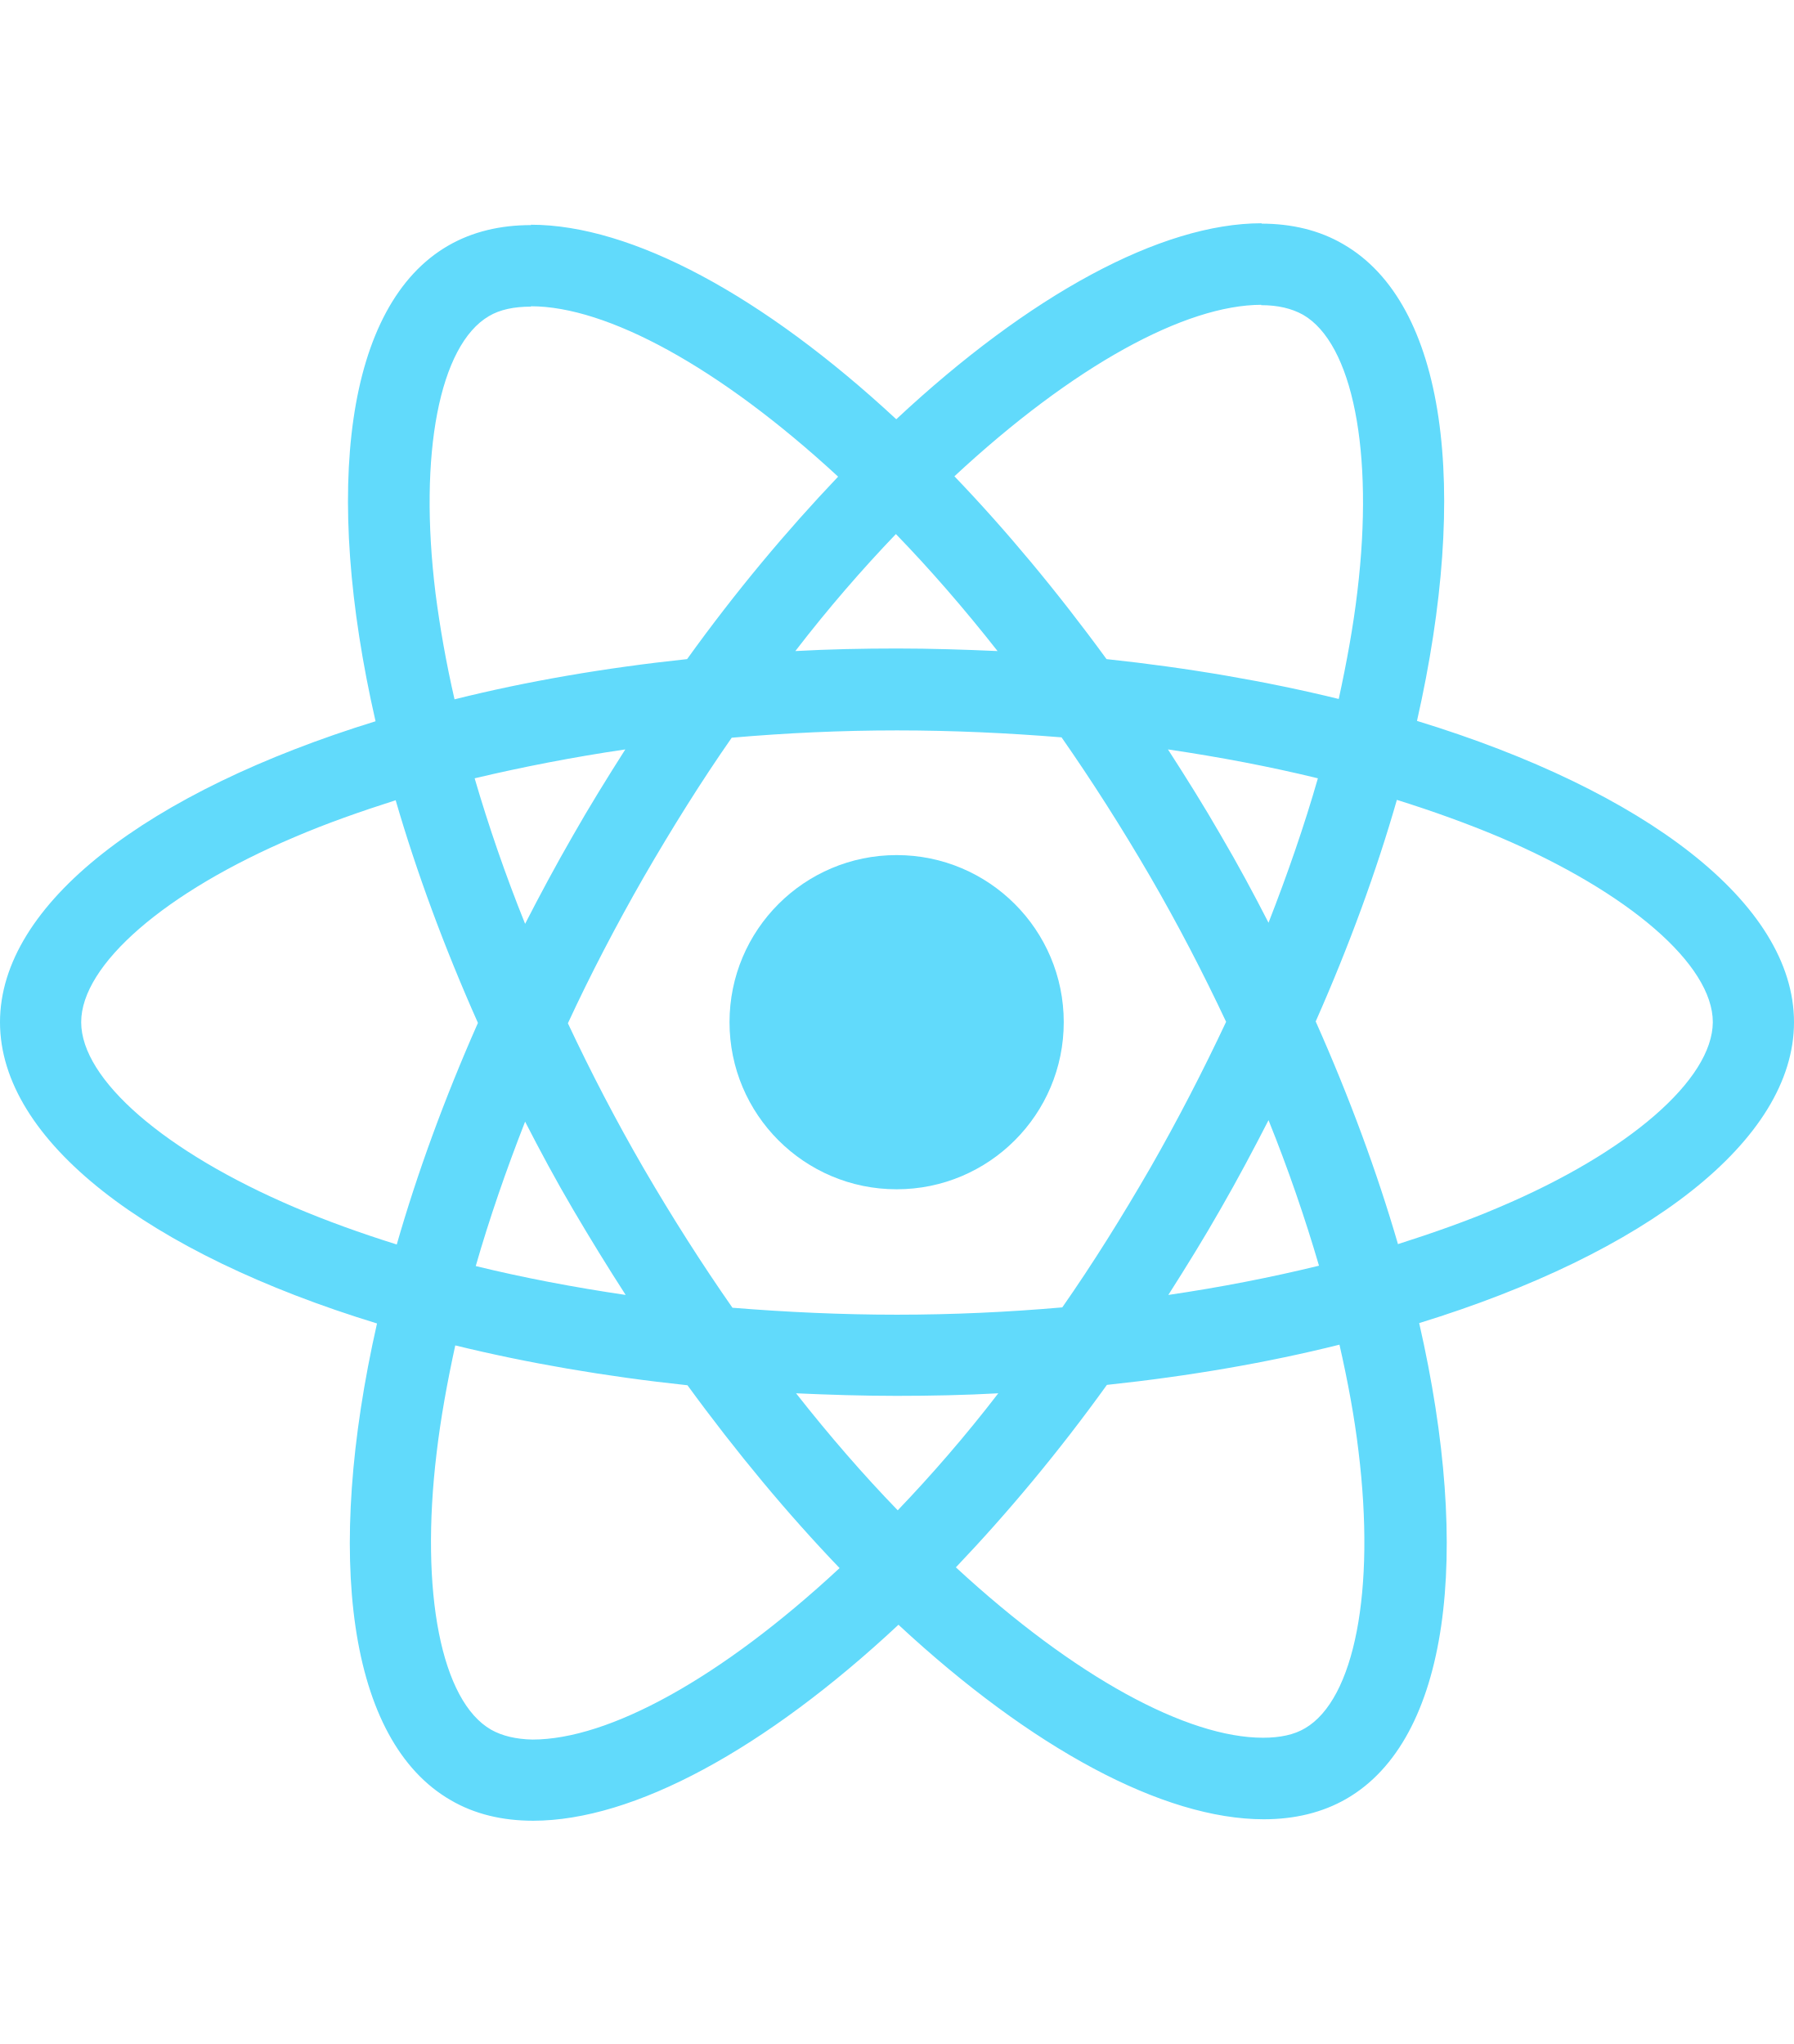
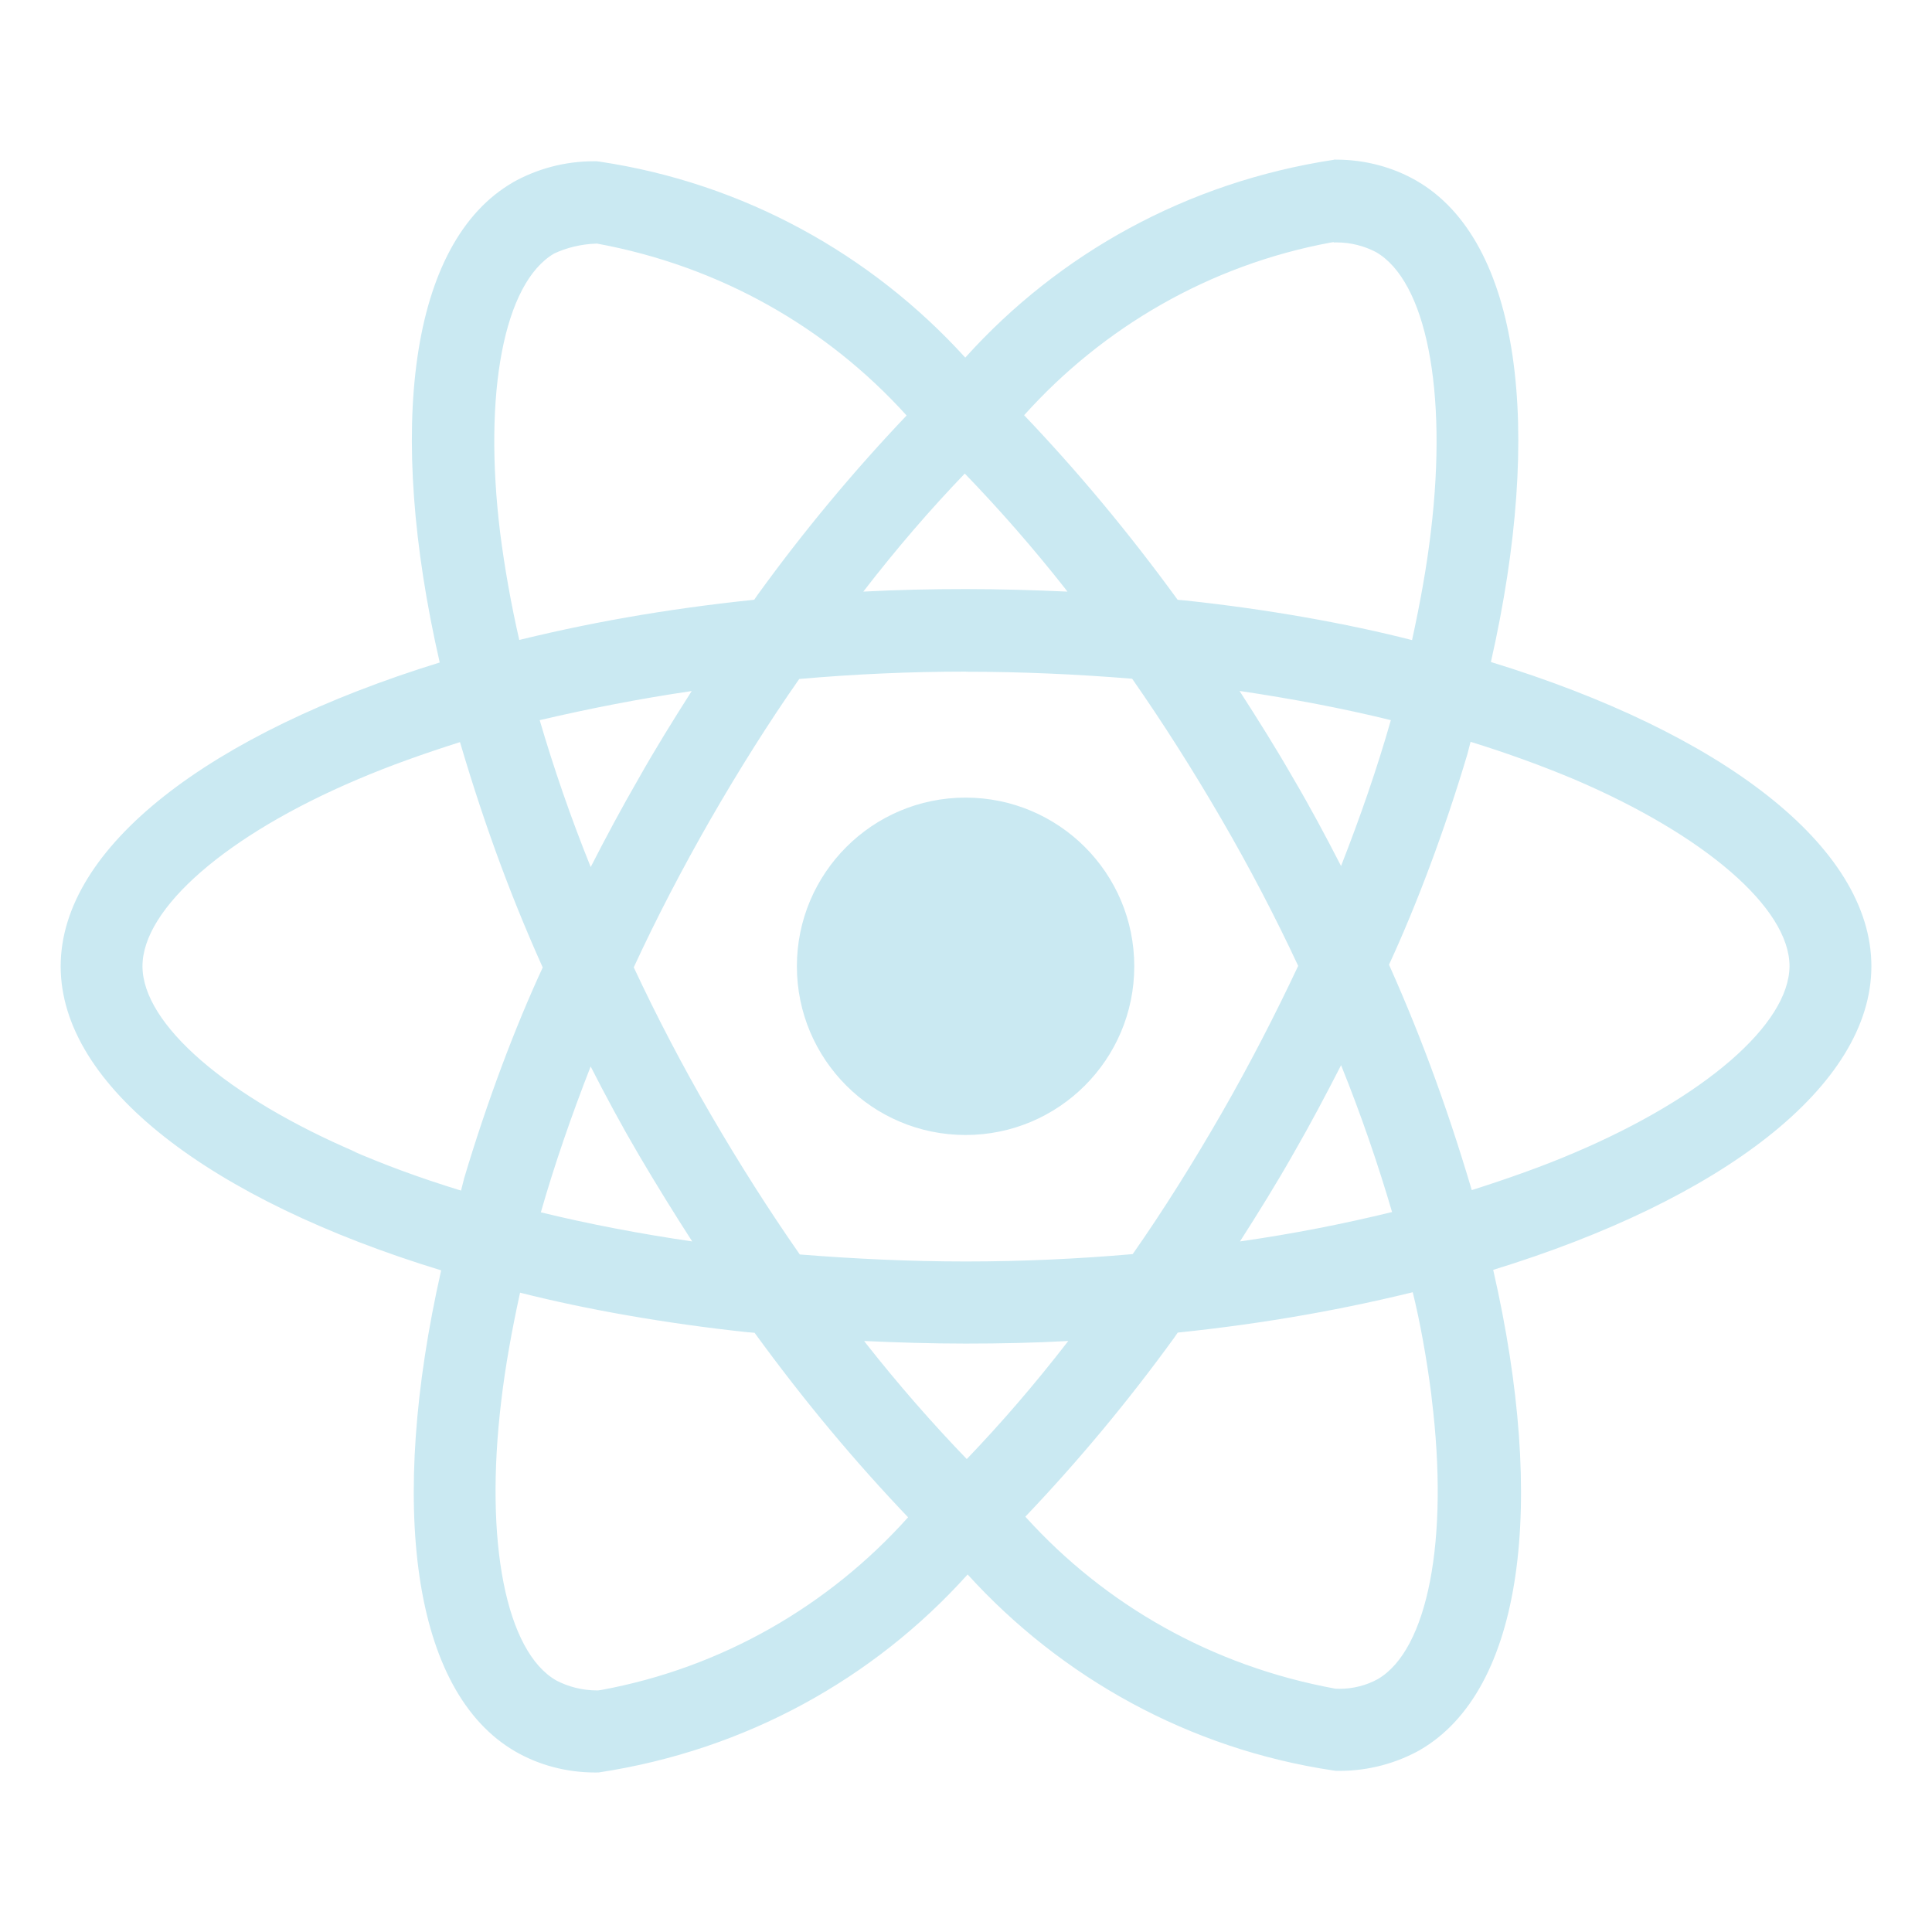
- <svg xmlns="http://www.w3.org/2000/svg" height="2500" viewBox="175.7 78 490.6 436.9" width="2194">
-   <g fill="#61dafb">
-     <path d="m666.3 296.5c0-32.5-40.7-63.3-103.1-82.4 14.4-63.6 8-114.2-20.2-130.4-6.5-3.8-14.1-5.6-22.4-5.6v22.3c4.6 0 8.3.9 11.4 2.6 13.6 7.8 19.5 37.5 14.9 75.7-1.1 9.4-2.9 19.3-5.1 29.4-19.6-4.8-41-8.5-63.5-10.9-13.5-18.5-27.5-35.3-41.6-50 32.6-30.3 63.2-46.9 84-46.9v-22.3c-27.5 0-63.5 19.6-99.9 53.6-36.4-33.8-72.4-53.2-99.9-53.2v22.3c20.7 0 51.4 16.5 84 46.6-14 14.7-28 31.4-41.3 49.9-22.6 2.4-44 6.1-63.6 11-2.3-10-4-19.7-5.2-29-4.7-38.2 1.1-67.9 14.6-75.8 3-1.8 6.9-2.6 11.5-2.6v-22.3c-8.4 0-16 1.8-22.6 5.6-28.1 16.2-34.4 66.7-19.9 130.1-62.2 19.2-102.7 49.9-102.7 82.3 0 32.5 40.7 63.3 103.1 82.4-14.4 63.6-8 114.2 20.2 130.4 6.5 3.8 14.1 5.6 22.5 5.6 27.5 0 63.5-19.6 99.9-53.6 36.4 33.8 72.4 53.2 99.9 53.2 8.4 0 16-1.8 22.6-5.6 28.1-16.2 34.4-66.7 19.9-130.1 62-19.1 102.5-49.9 102.5-82.3zm-130.2-66.7c-3.7 12.9-8.3 26.2-13.5 39.5-4.1-8-8.4-16-13.1-24-4.6-8-9.5-15.8-14.4-23.4 14.2 2.1 27.9 4.7 41 7.9zm-45.8 106.5c-7.8 13.5-15.8 26.3-24.1 38.2-14.9 1.3-30 2-45.2 2-15.1 0-30.2-.7-45-1.9-8.3-11.9-16.4-24.6-24.2-38-7.6-13.1-14.5-26.4-20.8-39.8 6.2-13.4 13.2-26.8 20.7-39.9 7.8-13.5 15.8-26.3 24.1-38.2 14.9-1.3 30-2 45.2-2 15.1 0 30.2.7 45 1.9 8.3 11.9 16.4 24.6 24.2 38 7.6 13.1 14.5 26.4 20.8 39.8-6.3 13.4-13.2 26.8-20.7 39.9zm32.3-13c5.4 13.4 10 26.8 13.8 39.8-13.1 3.2-26.9 5.9-41.2 8 4.9-7.7 9.8-15.6 14.4-23.7 4.6-8 8.9-16.1 13-24.1zm-101.4 106.7c-9.3-9.6-18.6-20.3-27.8-32 9 .4 18.2.7 27.5.7 9.4 0 18.7-.2 27.8-.7-9 11.7-18.3 22.4-27.5 32zm-74.4-58.9c-14.2-2.1-27.9-4.7-41-7.9 3.7-12.9 8.3-26.2 13.5-39.5 4.1 8 8.4 16 13.1 24s9.5 15.8 14.4 23.4zm73.9-208.1c9.3 9.6 18.6 20.3 27.8 32-9-.4-18.2-.7-27.5-.7-9.4 0-18.7.2-27.8.7 9-11.7 18.3-22.4 27.5-32zm-74 58.9c-4.9 7.7-9.8 15.6-14.4 23.7-4.6 8-8.9 16-13 24-5.4-13.4-10-26.8-13.8-39.8 13.1-3.1 26.9-5.8 41.2-7.9zm-90.5 125.2c-35.4-15.1-58.3-34.9-58.3-50.6s22.9-35.6 58.3-50.6c8.6-3.7 18-7 27.7-10.1 5.7 19.6 13.2 40 22.5 60.9-9.2 20.8-16.6 41.1-22.2 60.6-9.9-3.1-19.3-6.5-28-10.2zm53.8 142.9c-13.6-7.8-19.5-37.5-14.9-75.7 1.1-9.4 2.9-19.3 5.1-29.4 19.6 4.8 41 8.5 63.5 10.9 13.5 18.5 27.5 35.3 41.6 50-32.6 30.3-63.2 46.9-84 46.9-4.5-.1-8.3-1-11.3-2.7zm237.2-76.2c4.7 38.2-1.1 67.9-14.6 75.8-3 1.8-6.9 2.6-11.5 2.6-20.7 0-51.4-16.5-84-46.6 14-14.7 28-31.4 41.3-49.9 22.6-2.4 44-6.1 63.6-11 2.3 10.1 4.1 19.8 5.2 29.1zm38.5-66.7c-8.6 3.7-18 7-27.7 10.1-5.7-19.6-13.2-40-22.5-60.9 9.2-20.8 16.6-41.1 22.2-60.6 9.9 3.1 19.3 6.5 28.1 10.2 35.4 15.1 58.3 34.9 58.3 50.6-.1 15.7-23 35.6-58.4 50.6z" />
-     <circle cx="420.9" cy="296.5" r="45.7" />
+ <svg xmlns="http://www.w3.org/2000/svg" fill="#cae9f2" width="800px" height="800px" viewBox="0 0 32 32" version="1.1">
+   <g id="SVGRepo_bgCarrier" stroke-width="0" />
+   <g id="SVGRepo_tracerCarrier" stroke-linecap="round" stroke-linejoin="round" />
+   <g id="SVGRepo_iconCarrier">
+     <path d="M14.313 22.211c0.55 0.025 1.112 0.043 1.681 0.043 0.575 0 1.143-0.012 1.7-0.043-0.557 0.72-1.107 1.357-1.689 1.964l0.008-0.008c-0.579-0.6-1.135-1.238-1.659-1.902l-0.041-0.054zM8.615 21.411c1.083 0.275 2.404 0.509 3.752 0.653l0.131 0.011c0.825 1.133 1.659 2.13 2.554 3.068l-0.011-0.012c-1.311 1.463-3.080 2.491-5.081 2.86l-0.055 0.008c-0.004 0-0.008 0-0.012 0-0.248 0-0.482-0.061-0.687-0.169l0.008 0.004c-0.832-0.475-1.193-2.292-0.912-4.627 0.067-0.575 0.177-1.18 0.312-1.797zM23.398 21.398c0.118 0.474 0.229 1.078 0.308 1.692l0.009 0.086c0.287 2.334-0.067 4.149-0.892 4.634-0.184 0.102-0.404 0.162-0.638 0.162-0.023 0-0.046-0.001-0.069-0.002l0.003 0c-2.053-0.375-3.821-1.396-5.129-2.841l-0.007-0.008c0.879-0.923 1.707-1.918 2.466-2.965l0.058-0.084c1.476-0.154 2.799-0.392 4.088-0.717l-0.197 0.042zM9.784 17.666c0.25 0.49 0.512 0.978 0.8 1.468q0.431 0.731 0.881 1.428c-0.868-0.127-1.706-0.287-2.507-0.482 0.225-0.787 0.507-1.602 0.825-2.416zM22.212 17.641c0.331 0.821 0.612 1.64 0.845 2.434-0.8 0.196-1.645 0.362-2.519 0.487 0.3-0.469 0.6-0.952 0.881-1.447 0.281-0.487 0.544-0.985 0.795-1.475zM7.619 12.292c0.436 1.478 0.904 2.714 1.449 3.906l-0.075-0.182c-0.466 1.005-0.927 2.234-1.305 3.499l-0.052 0.205c-0.706-0.217-1.274-0.43-1.827-0.669l0.115 0.044c-2.164-0.921-3.564-2.132-3.564-3.092s1.4-2.177 3.564-3.094c0.525-0.225 1.1-0.428 1.694-0.617zM24.358 12.287c0.605 0.187 1.18 0.396 1.718 0.622 2.164 0.925 3.564 2.134 3.564 3.094-0.006 0.96-1.406 2.174-3.57 3.093-0.525 0.225-1.1 0.427-1.693 0.616-0.44-1.483-0.908-2.718-1.451-3.912l0.076 0.188c0.464-1.004 0.926-2.233 1.303-3.498l0.053-0.206zM20.53 11.444c0.869 0.129 1.706 0.287 2.507 0.484-0.225 0.79-0.506 1.602-0.825 2.416-0.25-0.487-0.512-0.978-0.8-1.467-0.281-0.49-0.581-0.967-0.881-1.432zM11.458 11.444c-0.3 0.471-0.6 0.953-0.88 1.45-0.281 0.487-0.544 0.977-0.794 1.467-0.331-0.82-0.612-1.637-0.845-2.433 0.8-0.187 1.643-0.354 2.518-0.482zM16 11.126c0.925 0 1.846 0.042 2.752 0.116q0.761 1.091 1.478 2.324 0.697 1.2 1.272 2.432c-0.385 0.819-0.807 1.637-1.266 2.437-0.475 0.825-0.966 1.61-1.475 2.337-0.91 0.079-1.832 0.122-2.762 0.122-0.925 0-1.846-0.044-2.752-0.116-0.507-0.727-1.002-1.505-1.478-2.324q-0.697-1.2-1.272-2.432c0.379-0.821 0.807-1.641 1.266-2.442 0.475-0.825 0.966-1.607 1.475-2.334 0.91-0.080 1.832-0.122 2.762-0.122zM15.981 7.845c0.58 0.6 1.136 1.237 1.659 1.901l0.040 0.053c-0.55-0.025-1.112-0.042-1.681-0.042-0.575 0-1.143 0.012-1.7 0.042 0.556-0.72 1.106-1.357 1.689-1.964l-0.008 0.008zM9.88 4.033c2.053 0.376 3.82 1.397 5.129 2.841l0.007 0.008c-0.879 0.924-1.707 1.919-2.466 2.968l-0.058 0.084c-1.475 0.153-2.798 0.389-4.086 0.714l0.196-0.042c-0.14-0.612-0.244-1.205-0.317-1.774-0.287-2.334 0.067-4.149 0.892-4.632 0.206-0.097 0.447-0.157 0.701-0.165l0.003-0zM22.090 4.008v0.008c0.013-0 0.028-0.001 0.044-0.001 0.239 0 0.464 0.059 0.662 0.163l-0.008-0.004c0.832 0.477 1.193 2.293 0.912 4.629-0.067 0.575-0.177 1.181-0.312 1.799-1.085-0.278-2.406-0.513-3.754-0.656l-0.128-0.011c-0.826-1.134-1.66-2.131-2.555-3.070l0.012 0.012c1.311-1.46 3.077-2.488 5.074-2.859l0.056-0.009zM22.096 2.646c-2.442 0.371-4.556 1.557-6.1 3.268l-0.008 0.009c-1.555-1.71-3.669-2.888-6.051-3.245l-0.056-0.007c-0.013-0-0.029-0-0.045-0-0.491 0-0.952 0.129-1.351 0.355l0.014-0.007c-1.718 0.991-2.103 4.079-1.216 7.954-3.804 1.175-6.278 3.053-6.278 5.032 0 1.987 2.487 3.87 6.302 5.036-0.88 3.89-0.487 6.983 1.235 7.973 0.378 0.217 0.832 0.344 1.315 0.344 0.022 0 0.044-0 0.065-0.001l-0.003 0c2.442-0.371 4.556-1.558 6.1-3.27l0.008-0.009c1.555 1.711 3.669 2.889 6.051 3.246l0.056 0.007c0.015 0 0.034 0 0.052 0 0.488 0 0.947-0.128 1.344-0.351l-0.014 0.007c1.717-0.99 2.103-4.078 1.216-7.954 3.79-1.165 6.264-3.047 6.264-5.029 0-1.987-2.487-3.87-6.302-5.039 0.88-3.886 0.487-6.982-1.235-7.973-0.382-0.219-0.84-0.348-1.328-0.348-0.013 0-0.026 0-0.039 0l0.002-0zM18.787 16.005c0 1.543-1.251 2.794-2.794 2.794s-2.794-1.251-2.794-2.794c0-1.543 1.251-2.794 2.794-2.794 0.772 0 1.47 0.313 1.976 0.818v0c0.506 0.506 0.818 1.204 0.818 1.976 0 0 0 0 0 0v0z" />
  </g>
</svg>
